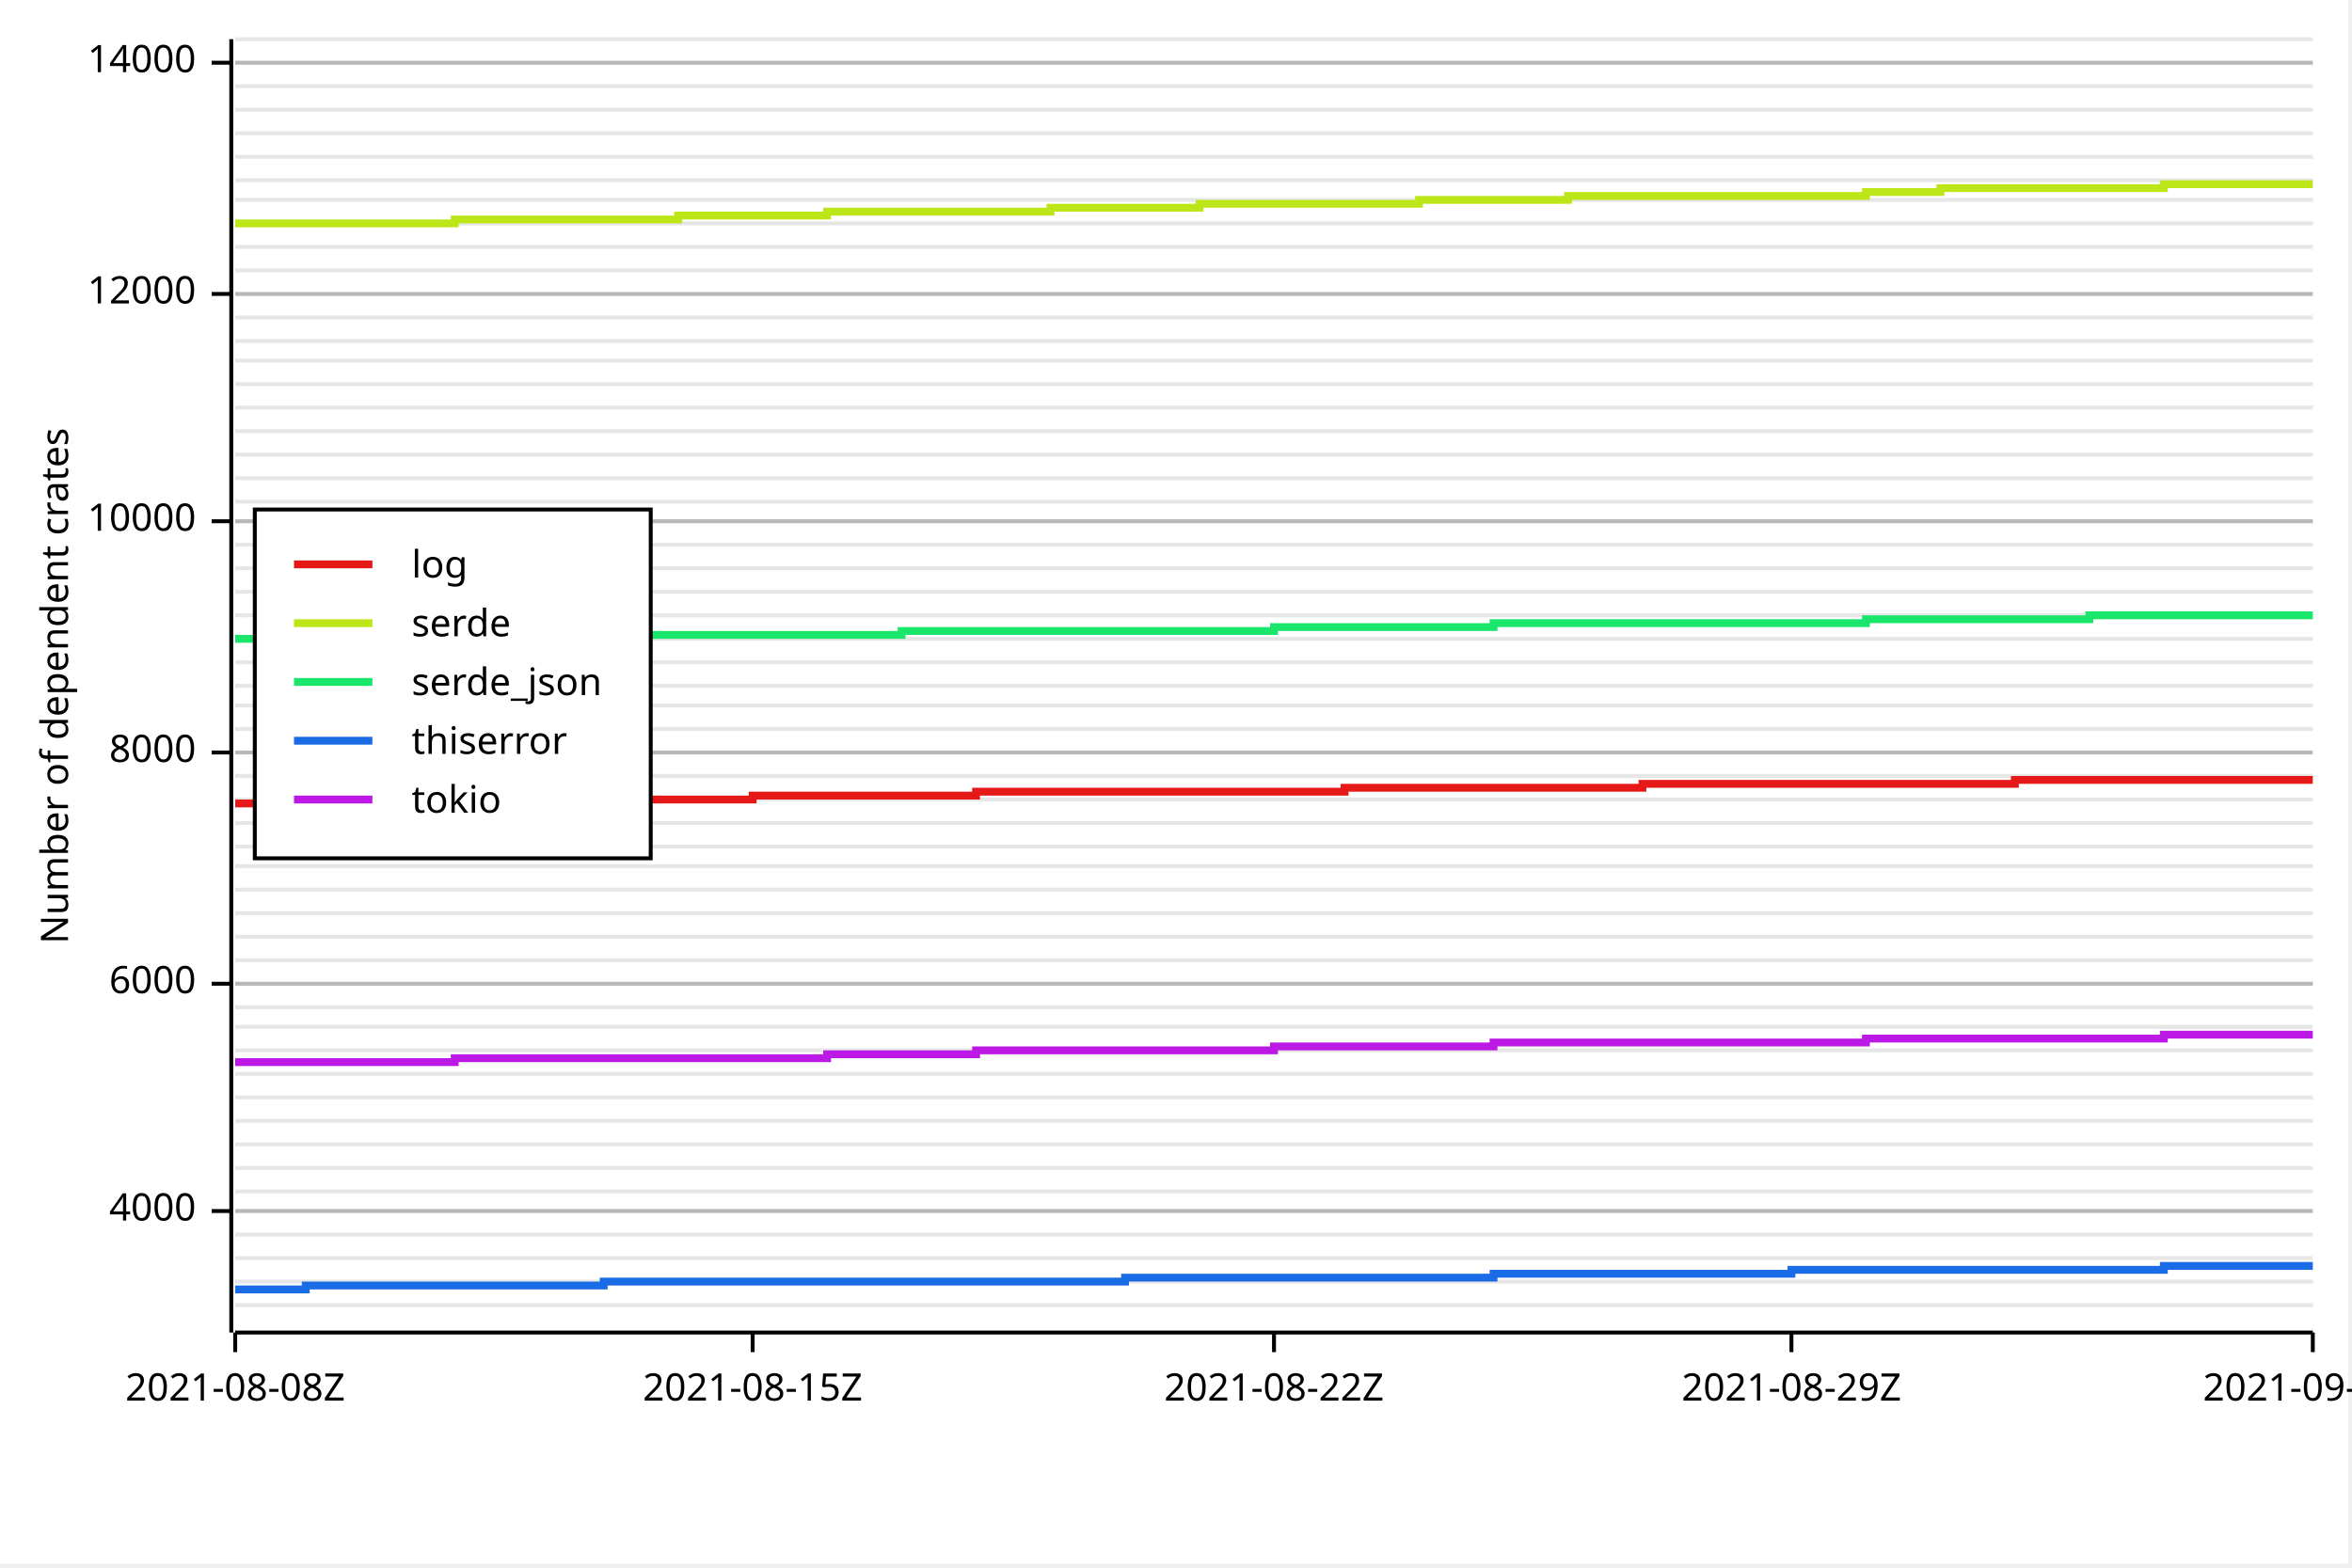
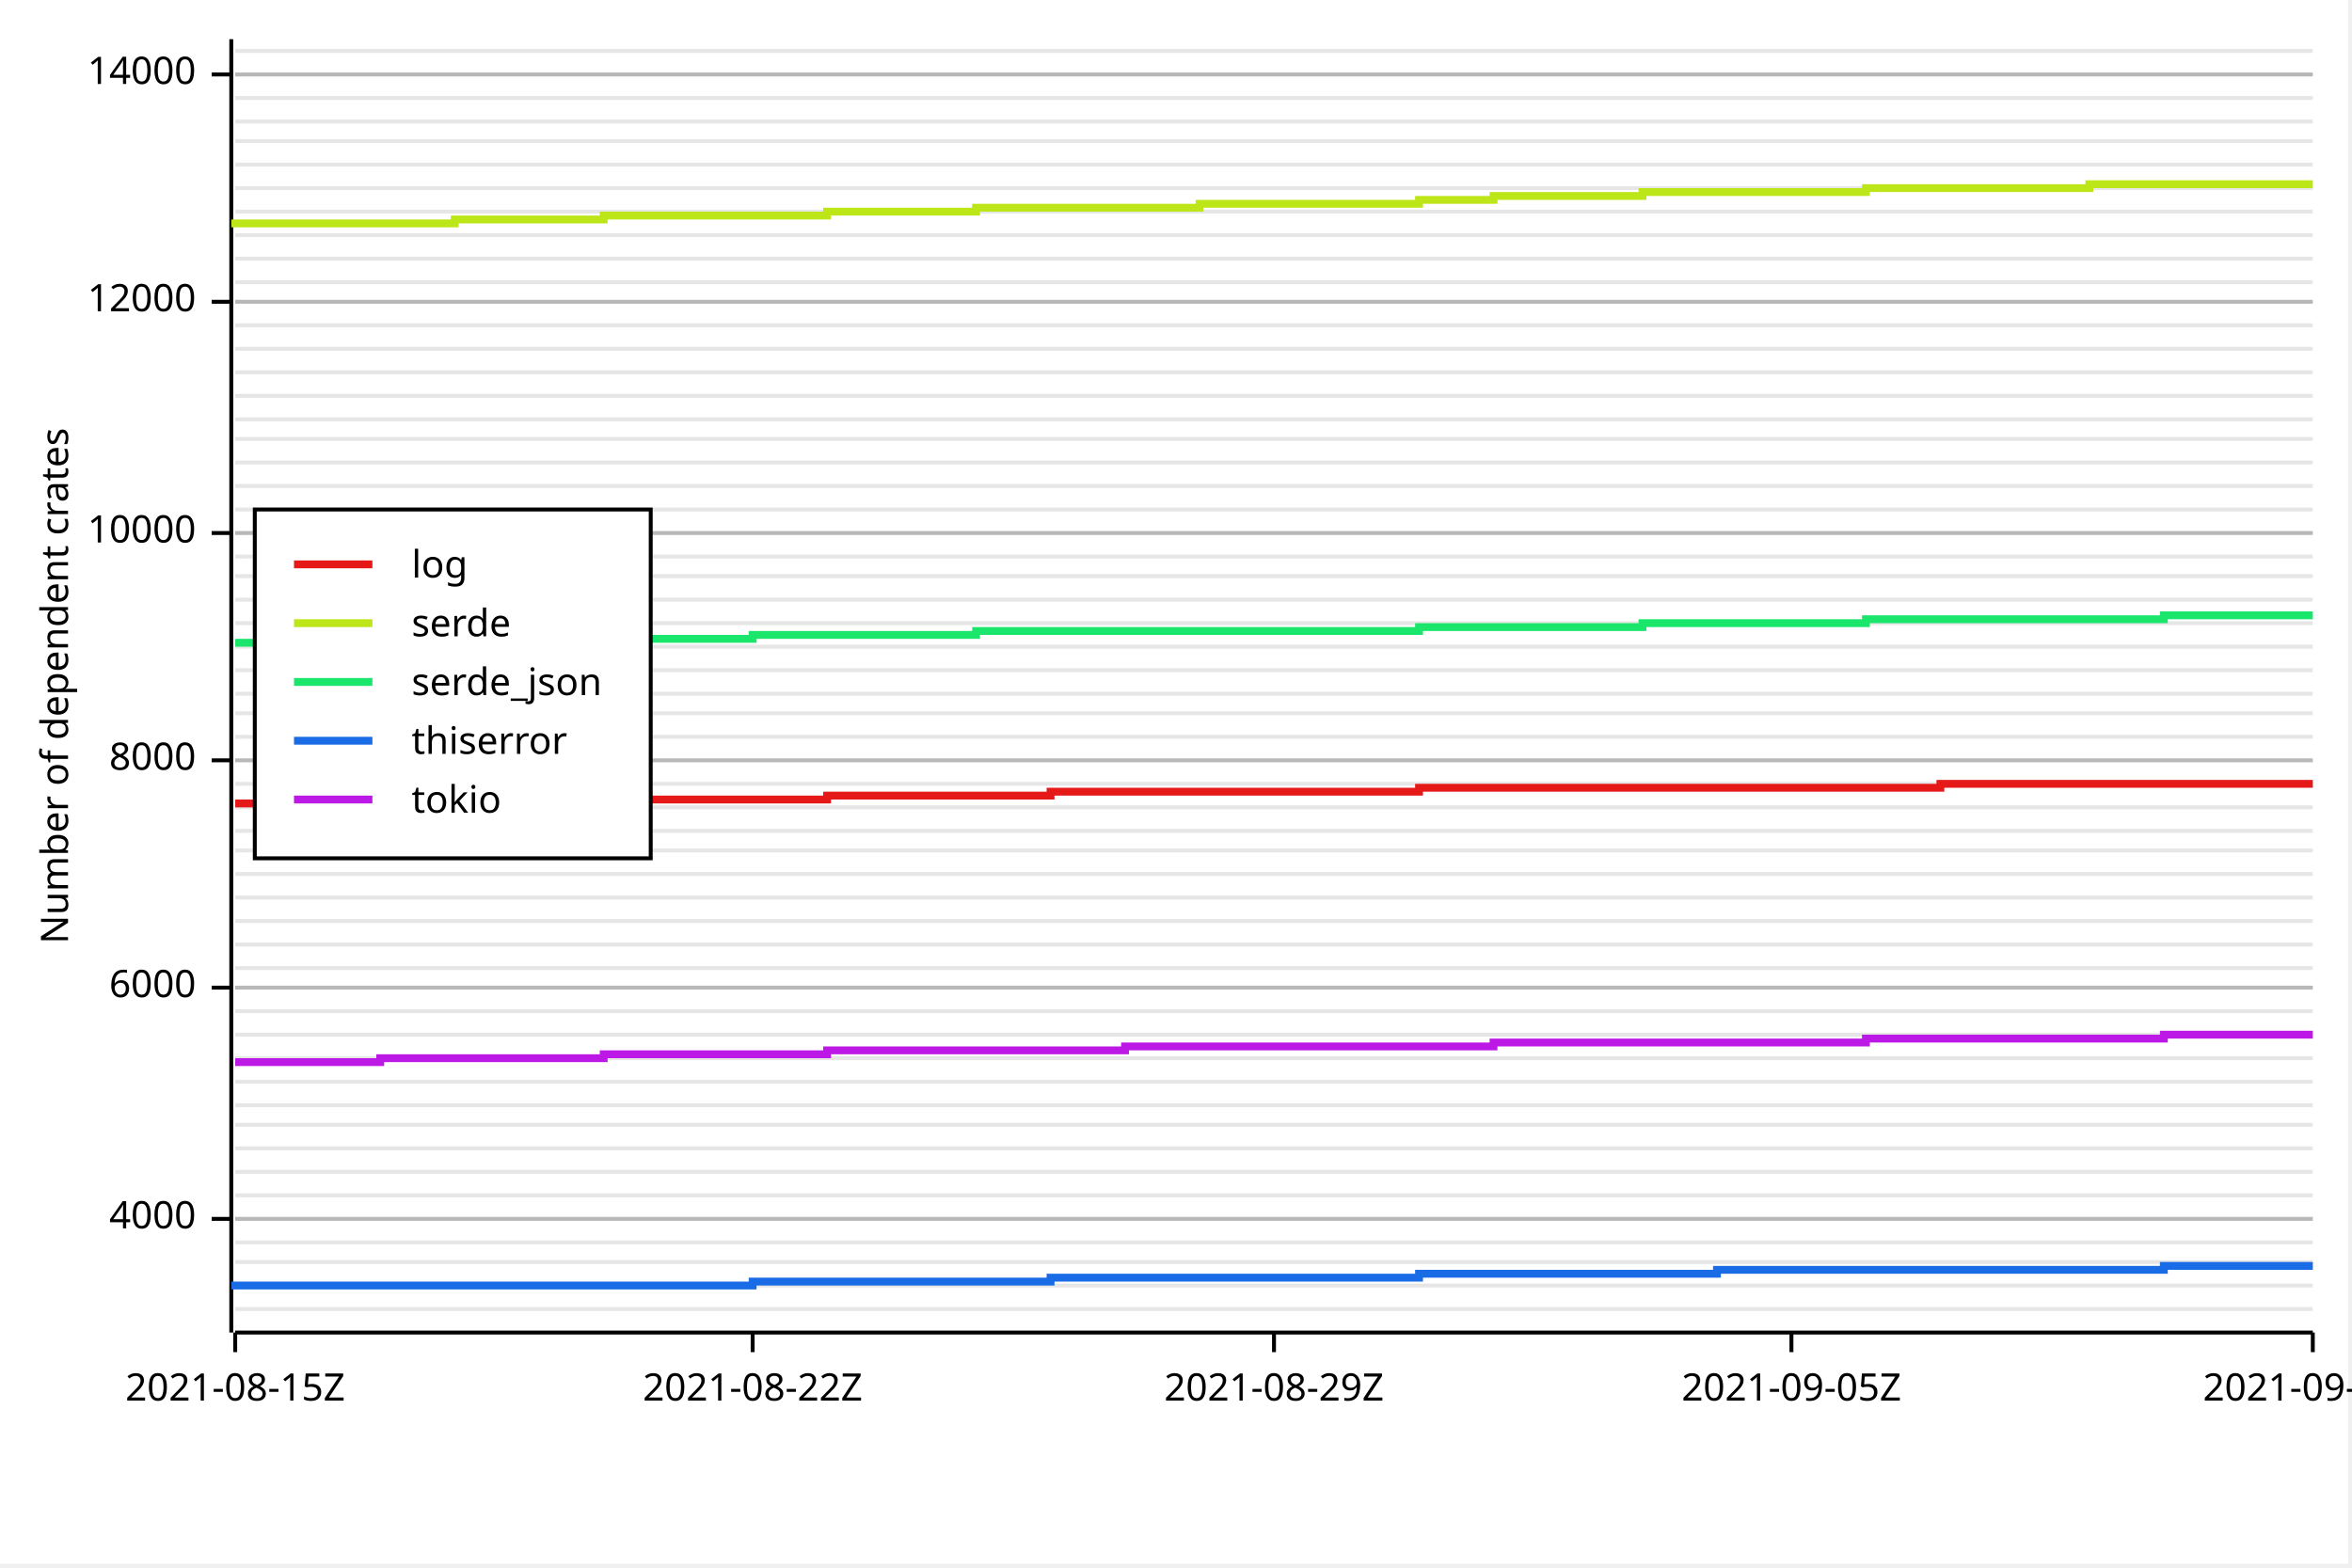
<svg xmlns="http://www.w3.org/2000/svg" width="600" height="400" viewBox="0 0 600 400">
  <rect x="0" y="0" width="599" height="399" opacity="1" fill="#FFFFFF" stroke="none" />
-   <line opacity="0.1" stroke="#000000" stroke-width="1" x1="60" y1="333" x2="590" y2="333" />
-   <line opacity="0.1" stroke="#000000" stroke-width="1" x1="60" y1="327" x2="590" y2="327" />
-   <line opacity="0.1" stroke="#000000" stroke-width="1" x1="60" y1="321" x2="590" y2="321" />
-   <line opacity="0.1" stroke="#000000" stroke-width="1" x1="60" y1="315" x2="590" y2="315" />
-   <line opacity="0.1" stroke="#000000" stroke-width="1" x1="60" y1="309" x2="590" y2="309" />
-   <line opacity="0.1" stroke="#000000" stroke-width="1" x1="60" y1="304" x2="590" y2="304" />
-   <line opacity="0.1" stroke="#000000" stroke-width="1" x1="60" y1="298" x2="590" y2="298" />
-   <line opacity="0.1" stroke="#000000" stroke-width="1" x1="60" y1="292" x2="590" y2="292" />
-   <line opacity="0.1" stroke="#000000" stroke-width="1" x1="60" y1="286" x2="590" y2="286" />
-   <line opacity="0.1" stroke="#000000" stroke-width="1" x1="60" y1="280" x2="590" y2="280" />
-   <line opacity="0.1" stroke="#000000" stroke-width="1" x1="60" y1="274" x2="590" y2="274" />
-   <line opacity="0.1" stroke="#000000" stroke-width="1" x1="60" y1="268" x2="590" y2="268" />
-   <line opacity="0.1" stroke="#000000" stroke-width="1" x1="60" y1="262" x2="590" y2="262" />
-   <line opacity="0.1" stroke="#000000" stroke-width="1" x1="60" y1="257" x2="590" y2="257" />
-   <line opacity="0.1" stroke="#000000" stroke-width="1" x1="60" y1="251" x2="590" y2="251" />
-   <line opacity="0.1" stroke="#000000" stroke-width="1" x1="60" y1="245" x2="590" y2="245" />
-   <line opacity="0.1" stroke="#000000" stroke-width="1" x1="60" y1="239" x2="590" y2="239" />
-   <line opacity="0.1" stroke="#000000" stroke-width="1" x1="60" y1="233" x2="590" y2="233" />
-   <line opacity="0.1" stroke="#000000" stroke-width="1" x1="60" y1="227" x2="590" y2="227" />
-   <line opacity="0.1" stroke="#000000" stroke-width="1" x1="60" y1="221" x2="590" y2="221" />
-   <line opacity="0.1" stroke="#000000" stroke-width="1" x1="60" y1="216" x2="590" y2="216" />
-   <line opacity="0.1" stroke="#000000" stroke-width="1" x1="60" y1="210" x2="590" y2="210" />
-   <line opacity="0.1" stroke="#000000" stroke-width="1" x1="60" y1="204" x2="590" y2="204" />
-   <line opacity="0.1" stroke="#000000" stroke-width="1" x1="60" y1="198" x2="590" y2="198" />
-   <line opacity="0.1" stroke="#000000" stroke-width="1" x1="60" y1="192" x2="590" y2="192" />
-   <line opacity="0.1" stroke="#000000" stroke-width="1" x1="60" y1="186" x2="590" y2="186" />
-   <line opacity="0.1" stroke="#000000" stroke-width="1" x1="60" y1="180" x2="590" y2="180" />
-   <line opacity="0.1" stroke="#000000" stroke-width="1" x1="60" y1="175" x2="590" y2="175" />
-   <line opacity="0.1" stroke="#000000" stroke-width="1" x1="60" y1="169" x2="590" y2="169" />
-   <line opacity="0.1" stroke="#000000" stroke-width="1" x1="60" y1="163" x2="590" y2="163" />
-   <line opacity="0.1" stroke="#000000" stroke-width="1" x1="60" y1="157" x2="590" y2="157" />
-   <line opacity="0.1" stroke="#000000" stroke-width="1" x1="60" y1="151" x2="590" y2="151" />
-   <line opacity="0.1" stroke="#000000" stroke-width="1" x1="60" y1="145" x2="590" y2="145" />
-   <line opacity="0.1" stroke="#000000" stroke-width="1" x1="60" y1="139" x2="590" y2="139" />
-   <line opacity="0.1" stroke="#000000" stroke-width="1" x1="60" y1="133" x2="590" y2="133" />
-   <line opacity="0.1" stroke="#000000" stroke-width="1" x1="60" y1="128" x2="590" y2="128" />
-   <line opacity="0.1" stroke="#000000" stroke-width="1" x1="60" y1="122" x2="590" y2="122" />
-   <line opacity="0.1" stroke="#000000" stroke-width="1" x1="60" y1="116" x2="590" y2="116" />
-   <line opacity="0.1" stroke="#000000" stroke-width="1" x1="60" y1="110" x2="590" y2="110" />
-   <line opacity="0.1" stroke="#000000" stroke-width="1" x1="60" y1="104" x2="590" y2="104" />
-   <line opacity="0.1" stroke="#000000" stroke-width="1" x1="60" y1="98" x2="590" y2="98" />
-   <line opacity="0.1" stroke="#000000" stroke-width="1" x1="60" y1="92" x2="590" y2="92" />
-   <line opacity="0.1" stroke="#000000" stroke-width="1" x1="60" y1="87" x2="590" y2="87" />
-   <line opacity="0.1" stroke="#000000" stroke-width="1" x1="60" y1="81" x2="590" y2="81" />
-   <line opacity="0.1" stroke="#000000" stroke-width="1" x1="60" y1="75" x2="590" y2="75" />
-   <line opacity="0.1" stroke="#000000" stroke-width="1" x1="60" y1="69" x2="590" y2="69" />
-   <line opacity="0.1" stroke="#000000" stroke-width="1" x1="60" y1="63" x2="590" y2="63" />
-   <line opacity="0.1" stroke="#000000" stroke-width="1" x1="60" y1="57" x2="590" y2="57" />
-   <line opacity="0.1" stroke="#000000" stroke-width="1" x1="60" y1="51" x2="590" y2="51" />
-   <line opacity="0.1" stroke="#000000" stroke-width="1" x1="60" y1="46" x2="590" y2="46" />
-   <line opacity="0.1" stroke="#000000" stroke-width="1" x1="60" y1="40" x2="590" y2="40" />
-   <line opacity="0.1" stroke="#000000" stroke-width="1" x1="60" y1="34" x2="590" y2="34" />
-   <line opacity="0.1" stroke="#000000" stroke-width="1" x1="60" y1="28" x2="590" y2="28" />
-   <line opacity="0.1" stroke="#000000" stroke-width="1" x1="60" y1="22" x2="590" y2="22" />
-   <line opacity="0.1" stroke="#000000" stroke-width="1" x1="60" y1="16" x2="590" y2="16" />
-   <line opacity="0.1" stroke="#000000" stroke-width="1" x1="60" y1="10" x2="590" y2="10" />
+   <line opacity="0.1" stroke="#000000" stroke-width="1" x1="60" y1="334" x2="590" y2="334" />
+   <line opacity="0.1" stroke="#000000" stroke-width="1" x1="60" y1="328" x2="590" y2="328" />
+   <line opacity="0.1" stroke="#000000" stroke-width="1" x1="60" y1="322" x2="590" y2="322" />
+   <line opacity="0.1" stroke="#000000" stroke-width="1" x1="60" y1="317" x2="590" y2="317" />
+   <line opacity="0.1" stroke="#000000" stroke-width="1" x1="60" y1="311" x2="590" y2="311" />
+   <line opacity="0.1" stroke="#000000" stroke-width="1" x1="60" y1="305" x2="590" y2="305" />
+   <line opacity="0.1" stroke="#000000" stroke-width="1" x1="60" y1="299" x2="590" y2="299" />
+   <line opacity="0.1" stroke="#000000" stroke-width="1" x1="60" y1="293" x2="590" y2="293" />
+   <line opacity="0.1" stroke="#000000" stroke-width="1" x1="60" y1="287" x2="590" y2="287" />
+   <line opacity="0.1" stroke="#000000" stroke-width="1" x1="60" y1="282" x2="590" y2="282" />
+   <line opacity="0.1" stroke="#000000" stroke-width="1" x1="60" y1="276" x2="590" y2="276" />
+   <line opacity="0.1" stroke="#000000" stroke-width="1" x1="60" y1="270" x2="590" y2="270" />
+   <line opacity="0.1" stroke="#000000" stroke-width="1" x1="60" y1="264" x2="590" y2="264" />
+   <line opacity="0.1" stroke="#000000" stroke-width="1" x1="60" y1="258" x2="590" y2="258" />
+   <line opacity="0.1" stroke="#000000" stroke-width="1" x1="60" y1="252" x2="590" y2="252" />
+   <line opacity="0.1" stroke="#000000" stroke-width="1" x1="60" y1="247" x2="590" y2="247" />
+   <line opacity="0.1" stroke="#000000" stroke-width="1" x1="60" y1="241" x2="590" y2="241" />
+   <line opacity="0.1" stroke="#000000" stroke-width="1" x1="60" y1="235" x2="590" y2="235" />
+   <line opacity="0.1" stroke="#000000" stroke-width="1" x1="60" y1="229" x2="590" y2="229" />
+   <line opacity="0.1" stroke="#000000" stroke-width="1" x1="60" y1="223" x2="590" y2="223" />
+   <line opacity="0.1" stroke="#000000" stroke-width="1" x1="60" y1="217" x2="590" y2="217" />
+   <line opacity="0.1" stroke="#000000" stroke-width="1" x1="60" y1="212" x2="590" y2="212" />
+   <line opacity="0.1" stroke="#000000" stroke-width="1" x1="60" y1="206" x2="590" y2="206" />
+   <line opacity="0.1" stroke="#000000" stroke-width="1" x1="60" y1="200" x2="590" y2="200" />
+   <line opacity="0.1" stroke="#000000" stroke-width="1" x1="60" y1="194" x2="590" y2="194" />
+   <line opacity="0.1" stroke="#000000" stroke-width="1" x1="60" y1="188" x2="590" y2="188" />
+   <line opacity="0.1" stroke="#000000" stroke-width="1" x1="60" y1="182" x2="590" y2="182" />
+   <line opacity="0.1" stroke="#000000" stroke-width="1" x1="60" y1="177" x2="590" y2="177" />
+   <line opacity="0.1" stroke="#000000" stroke-width="1" x1="60" y1="171" x2="590" y2="171" />
+   <line opacity="0.1" stroke="#000000" stroke-width="1" x1="60" y1="165" x2="590" y2="165" />
+   <line opacity="0.1" stroke="#000000" stroke-width="1" x1="60" y1="159" x2="590" y2="159" />
+   <line opacity="0.1" stroke="#000000" stroke-width="1" x1="60" y1="153" x2="590" y2="153" />
+   <line opacity="0.1" stroke="#000000" stroke-width="1" x1="60" y1="147" x2="590" y2="147" />
+   <line opacity="0.1" stroke="#000000" stroke-width="1" x1="60" y1="142" x2="590" y2="142" />
+   <line opacity="0.1" stroke="#000000" stroke-width="1" x1="60" y1="136" x2="590" y2="136" />
+   <line opacity="0.1" stroke="#000000" stroke-width="1" x1="60" y1="130" x2="590" y2="130" />
+   <line opacity="0.1" stroke="#000000" stroke-width="1" x1="60" y1="124" x2="590" y2="124" />
+   <line opacity="0.1" stroke="#000000" stroke-width="1" x1="60" y1="118" x2="590" y2="118" />
+   <line opacity="0.1" stroke="#000000" stroke-width="1" x1="60" y1="112" x2="590" y2="112" />
+   <line opacity="0.1" stroke="#000000" stroke-width="1" x1="60" y1="107" x2="590" y2="107" />
+   <line opacity="0.1" stroke="#000000" stroke-width="1" x1="60" y1="101" x2="590" y2="101" />
+   <line opacity="0.1" stroke="#000000" stroke-width="1" x1="60" y1="95" x2="590" y2="95" />
+   <line opacity="0.1" stroke="#000000" stroke-width="1" x1="60" y1="89" x2="590" y2="89" />
+   <line opacity="0.1" stroke="#000000" stroke-width="1" x1="60" y1="83" x2="590" y2="83" />
+   <line opacity="0.1" stroke="#000000" stroke-width="1" x1="60" y1="77" x2="590" y2="77" />
+   <line opacity="0.1" stroke="#000000" stroke-width="1" x1="60" y1="72" x2="590" y2="72" />
+   <line opacity="0.1" stroke="#000000" stroke-width="1" x1="60" y1="66" x2="590" y2="66" />
+   <line opacity="0.1" stroke="#000000" stroke-width="1" x1="60" y1="60" x2="590" y2="60" />
+   <line opacity="0.1" stroke="#000000" stroke-width="1" x1="60" y1="54" x2="590" y2="54" />
+   <line opacity="0.1" stroke="#000000" stroke-width="1" x1="60" y1="48" x2="590" y2="48" />
+   <line opacity="0.1" stroke="#000000" stroke-width="1" x1="60" y1="42" x2="590" y2="42" />
+   <line opacity="0.1" stroke="#000000" stroke-width="1" x1="60" y1="36" x2="590" y2="36" />
+   <line opacity="0.1" stroke="#000000" stroke-width="1" x1="60" y1="31" x2="590" y2="31" />
+   <line opacity="0.1" stroke="#000000" stroke-width="1" x1="60" y1="25" x2="590" y2="25" />
+   <line opacity="0.1" stroke="#000000" stroke-width="1" x1="60" y1="19" x2="590" y2="19" />
+   <line opacity="0.1" stroke="#000000" stroke-width="1" x1="60" y1="13" x2="590" y2="13" />
  <text x="10" y="175" dy="0.76em" text-anchor="middle" font-family="sans-serif" font-size="9.677" opacity="1" fill="#000000" transform="rotate(270, 10, 175)">
Number of dependent crates
</text>
-   <line opacity="0.2" stroke="#000000" stroke-width="1" x1="60" y1="309" x2="590" y2="309" />
-   <line opacity="0.2" stroke="#000000" stroke-width="1" x1="60" y1="251" x2="590" y2="251" />
-   <line opacity="0.2" stroke="#000000" stroke-width="1" x1="60" y1="192" x2="590" y2="192" />
-   <line opacity="0.2" stroke="#000000" stroke-width="1" x1="60" y1="133" x2="590" y2="133" />
-   <line opacity="0.2" stroke="#000000" stroke-width="1" x1="60" y1="75" x2="590" y2="75" />
-   <line opacity="0.2" stroke="#000000" stroke-width="1" x1="60" y1="16" x2="590" y2="16" />
+   <line opacity="0.2" stroke="#000000" stroke-width="1" x1="60" y1="311" x2="590" y2="311" />
+   <line opacity="0.2" stroke="#000000" stroke-width="1" x1="60" y1="252" x2="590" y2="252" />
+   <line opacity="0.2" stroke="#000000" stroke-width="1" x1="60" y1="194" x2="590" y2="194" />
+   <line opacity="0.2" stroke="#000000" stroke-width="1" x1="60" y1="136" x2="590" y2="136" />
+   <line opacity="0.2" stroke="#000000" stroke-width="1" x1="60" y1="77" x2="590" y2="77" />
+   <line opacity="0.2" stroke="#000000" stroke-width="1" x1="60" y1="19" x2="590" y2="19" />
  <polyline fill="none" opacity="1" stroke="#000000" stroke-width="1" points="59,10 59,340 " />
-   <text x="50" y="309" dy="0.5ex" text-anchor="end" font-family="sans-serif" font-size="9.677" opacity="1" fill="#000000">
+   <text x="50" y="311" dy="0.5ex" text-anchor="end" font-family="sans-serif" font-size="9.677" opacity="1" fill="#000000">
4000
</text>
-   <polyline fill="none" opacity="1" stroke="#000000" stroke-width="1" points="54,309 59,309 " />
-   <text x="50" y="251" dy="0.5ex" text-anchor="end" font-family="sans-serif" font-size="9.677" opacity="1" fill="#000000">
+   <polyline fill="none" opacity="1" stroke="#000000" stroke-width="1" points="54,311 59,311 " />
+   <text x="50" y="252" dy="0.5ex" text-anchor="end" font-family="sans-serif" font-size="9.677" opacity="1" fill="#000000">
6000
</text>
-   <polyline fill="none" opacity="1" stroke="#000000" stroke-width="1" points="54,251 59,251 " />
-   <text x="50" y="192" dy="0.5ex" text-anchor="end" font-family="sans-serif" font-size="9.677" opacity="1" fill="#000000">
+   <polyline fill="none" opacity="1" stroke="#000000" stroke-width="1" points="54,252 59,252 " />
+   <text x="50" y="194" dy="0.5ex" text-anchor="end" font-family="sans-serif" font-size="9.677" opacity="1" fill="#000000">
8000
</text>
-   <polyline fill="none" opacity="1" stroke="#000000" stroke-width="1" points="54,192 59,192 " />
-   <text x="50" y="133" dy="0.5ex" text-anchor="end" font-family="sans-serif" font-size="9.677" opacity="1" fill="#000000">
+   <polyline fill="none" opacity="1" stroke="#000000" stroke-width="1" points="54,194 59,194 " />
+   <text x="50" y="136" dy="0.5ex" text-anchor="end" font-family="sans-serif" font-size="9.677" opacity="1" fill="#000000">
10000
</text>
-   <polyline fill="none" opacity="1" stroke="#000000" stroke-width="1" points="54,133 59,133 " />
-   <text x="50" y="75" dy="0.5ex" text-anchor="end" font-family="sans-serif" font-size="9.677" opacity="1" fill="#000000">
+   <polyline fill="none" opacity="1" stroke="#000000" stroke-width="1" points="54,136 59,136 " />
+   <text x="50" y="77" dy="0.5ex" text-anchor="end" font-family="sans-serif" font-size="9.677" opacity="1" fill="#000000">
12000
</text>
-   <polyline fill="none" opacity="1" stroke="#000000" stroke-width="1" points="54,75 59,75 " />
-   <text x="50" y="16" dy="0.5ex" text-anchor="end" font-family="sans-serif" font-size="9.677" opacity="1" fill="#000000">
+   <polyline fill="none" opacity="1" stroke="#000000" stroke-width="1" points="54,77 59,77 " />
+   <text x="50" y="19" dy="0.5ex" text-anchor="end" font-family="sans-serif" font-size="9.677" opacity="1" fill="#000000">
14000
</text>
-   <polyline fill="none" opacity="1" stroke="#000000" stroke-width="1" points="54,16 59,16 " />
+   <polyline fill="none" opacity="1" stroke="#000000" stroke-width="1" points="54,19 59,19 " />
  <polyline fill="none" opacity="1" stroke="#000000" stroke-width="1" points="60,340 590,340 " />
  <text x="60" y="350" dy="0.76em" text-anchor="middle" font-family="sans-serif" font-size="9.677" opacity="1" fill="#000000">
- 2021-08-08Z
+ 2021-08-15Z
</text>
  <polyline fill="none" opacity="1" stroke="#000000" stroke-width="1" points="60,340 60,345 " />
  <text x="192" y="350" dy="0.76em" text-anchor="middle" font-family="sans-serif" font-size="9.677" opacity="1" fill="#000000">
- 2021-08-15Z
+ 2021-08-22Z
</text>
  <polyline fill="none" opacity="1" stroke="#000000" stroke-width="1" points="192,340 192,345 " />
  <text x="325" y="350" dy="0.76em" text-anchor="middle" font-family="sans-serif" font-size="9.677" opacity="1" fill="#000000">
- 2021-08-22Z
+ 2021-08-29Z
</text>
  <polyline fill="none" opacity="1" stroke="#000000" stroke-width="1" points="325,340 325,345 " />
  <text x="457" y="350" dy="0.76em" text-anchor="middle" font-family="sans-serif" font-size="9.677" opacity="1" fill="#000000">
- 2021-08-29Z
+ 2021-09-05Z
</text>
  <polyline fill="none" opacity="1" stroke="#000000" stroke-width="1" points="457,340 457,345 " />
  <text x="590" y="350" dy="0.76em" text-anchor="middle" font-family="sans-serif" font-size="9.677" opacity="1" fill="#000000">
- 2021-09-05Z
+ 2021-09-12Z
</text>
  <polyline fill="none" opacity="1" stroke="#000000" stroke-width="1" points="590,340 590,345 " />
-   <polyline fill="none" opacity="1" stroke="#E61919" stroke-width="2" points="60,205 60,205 78,205 78,205 97,205 97,204 116,204 116,204 135,204 135,204 154,204 154,204 173,204 173,204 192,204 192,203 211,203 211,203 230,203 230,203 249,203 249,202 268,202 268,202 287,202 287,202 306,202 306,202 325,202 325,202 343,202 343,201 362,201 362,201 381,201 381,201 400,201 400,201 419,201 419,200 438,200 438,200 457,200 457,200 476,200 476,200 495,200 495,200 514,200 514,199 533,199 533,199 552,199 552,199 571,199 571,199 590,199 " />
-   <polyline fill="none" opacity="1" stroke="#BDE619" stroke-width="2" points="60,57 60,57 78,57 78,57 97,57 97,57 116,57 116,56 135,56 135,56 154,56 154,56 173,56 173,55 192,55 192,55 211,55 211,54 230,54 230,54 249,54 249,54 268,54 268,53 287,53 287,53 306,53 306,52 325,52 325,52 343,52 343,52 362,52 362,51 381,51 381,51 400,51 400,50 419,50 419,50 438,50 438,50 457,50 457,50 476,50 476,49 495,49 495,48 514,48 514,48 533,48 533,48 552,48 552,47 571,47 571,47 590,47 " />
-   <polyline fill="none" opacity="1" stroke="#19E66B" stroke-width="2" points="60,163 60,163 78,163 78,163 97,163 97,163 116,163 116,163 135,163 135,162 154,162 154,162 173,162 173,162 192,162 192,162 211,162 211,162 230,162 230,161 249,161 249,161 268,161 268,161 287,161 287,161 306,161 306,161 325,161 325,160 343,160 343,160 362,160 362,160 381,160 381,159 400,159 400,159 419,159 419,159 438,159 438,159 457,159 457,159 476,159 476,158 495,158 495,158 514,158 514,158 533,158 533,157 552,157 552,157 571,157 571,157 590,157 " />
-   <polyline fill="none" opacity="1" stroke="#196BE6" stroke-width="2" points="60,329 60,329 78,329 78,328 97,328 97,328 116,328 116,328 135,328 135,328 154,328 154,327 173,327 173,327 192,327 192,327 211,327 211,327 230,327 230,327 249,327 249,327 268,327 268,327 287,327 287,326 306,326 306,326 325,326 325,326 343,326 343,326 362,326 362,326 381,326 381,325 400,325 400,325 419,325 419,325 438,325 438,325 457,325 457,324 476,324 476,324 495,324 495,324 514,324 514,324 533,324 533,324 552,324 552,323 571,323 571,323 590,323 " />
-   <polyline fill="none" opacity="1" stroke="#BD19E6" stroke-width="2" points="60,271 60,271 78,271 78,271 97,271 97,271 116,271 116,270 135,270 135,270 154,270 154,270 173,270 173,270 192,270 192,270 211,270 211,269 230,269 230,269 249,269 249,268 268,268 268,268 287,268 287,268 306,268 306,268 325,268 325,267 343,267 343,267 362,267 362,267 381,267 381,266 400,266 400,266 419,266 419,266 438,266 438,266 457,266 457,266 476,266 476,265 495,265 495,265 514,265 514,265 533,265 533,265 552,265 552,264 571,264 571,264 590,264 " />
+   <polyline fill="none" opacity="1" stroke="#E61919" stroke-width="2" points="60,205 60,205 78,205 78,205 97,205 97,205 116,205 116,204 135,204 135,204 154,204 154,204 173,204 173,204 192,204 192,204 211,204 211,203 230,203 230,203 249,203 249,203 268,203 268,202 287,202 287,202 306,202 306,202 325,202 325,202 343,202 343,202 362,202 362,201 381,201 381,201 400,201 400,201 419,201 419,201 438,201 438,201 457,201 457,201 476,201 476,201 495,201 495,200 514,200 514,200 533,200 533,200 552,200 552,200 571,200 571,200 590,200 " />
+   <polyline fill="none" opacity="1" stroke="#BDE619" stroke-width="2" points="60,58 60,57 78,57 78,57 97,57 97,57 116,57 116,56 135,56 135,56 154,56 154,55 173,55 173,55 192,55 192,55 211,55 211,54 230,54 230,54 249,54 249,53 268,53 268,53 287,53 287,53 306,53 306,52 325,52 325,52 343,52 343,52 362,52 362,51 381,51 381,50 400,50 400,50 419,50 419,49 438,49 438,49 457,49 457,49 476,49 476,48 495,48 495,48 514,48 514,48 533,48 533,47 552,47 552,47 571,47 571,47 590,47 " />
+   <polyline fill="none" opacity="1" stroke="#19E66B" stroke-width="2" points="60,164 60,164 78,164 78,164 97,164 97,163 116,163 116,163 135,163 135,163 154,163 154,163 173,163 173,163 192,163 192,162 211,162 211,162 230,162 230,162 249,162 249,161 268,161 268,161 287,161 287,161 306,161 306,161 325,161 325,161 343,161 343,161 362,161 362,160 381,160 381,160 400,160 400,160 419,160 419,159 438,159 438,159 457,159 457,159 476,159 476,158 495,158 495,158 514,158 514,158 533,158 533,158 552,158 552,157 571,157 571,157 590,157 " />
+   <polyline fill="none" opacity="1" stroke="#196BE6" stroke-width="2" points="60,329 60,328 78,328 78,328 97,328 97,328 116,328 116,328 135,328 135,328 154,328 154,328 173,328 173,328 192,328 192,327 211,327 211,327 230,327 230,327 249,327 249,327 268,327 268,326 287,326 287,326 306,326 306,326 325,326 325,326 343,326 343,326 362,326 362,325 381,325 381,325 400,325 400,325 419,325 419,325 438,325 438,324 457,324 457,324 476,324 476,324 495,324 495,324 514,324 514,324 533,324 533,324 552,324 552,323 571,323 571,323 590,323 " />
+   <polyline fill="none" opacity="1" stroke="#BD19E6" stroke-width="2" points="60,271 60,271 78,271 78,271 97,271 97,270 116,270 116,270 135,270 135,270 154,270 154,269 173,269 173,269 192,269 192,269 211,269 211,268 230,268 230,268 249,268 249,268 268,268 268,268 287,268 287,267 306,267 306,267 325,267 325,267 343,267 343,267 362,267 362,267 381,267 381,266 400,266 400,266 419,266 419,266 438,266 438,266 457,266 457,266 476,266 476,265 495,265 495,265 514,265 514,265 533,265 533,265 552,265 552,264 571,264 571,264 590,264 " />
  <rect x="65" y="130" width="101" height="89" opacity="1" fill="#FFFFFF" stroke="none" />
  <rect x="65" y="130" width="101" height="89" opacity="1" fill="none" stroke="#000000" />
  <text x="105" y="140" dy="0.76em" text-anchor="start" font-family="sans-serif" font-size="9.677" opacity="1" fill="#000000">
log
</text>
  <text x="105" y="155" dy="0.76em" text-anchor="start" font-family="sans-serif" font-size="9.677" opacity="1" fill="#000000">
serde
</text>
  <text x="105" y="170" dy="0.76em" text-anchor="start" font-family="sans-serif" font-size="9.677" opacity="1" fill="#000000">
serde_json
</text>
  <text x="105" y="185" dy="0.76em" text-anchor="start" font-family="sans-serif" font-size="9.677" opacity="1" fill="#000000">
thiserror
</text>
  <text x="105" y="200" dy="0.76em" text-anchor="start" font-family="sans-serif" font-size="9.677" opacity="1" fill="#000000">
tokio
</text>
  <polyline fill="none" opacity="1" stroke="#E61919" stroke-width="2" points="75,144 95,144 " />
  <polyline fill="none" opacity="1" stroke="#BDE619" stroke-width="2" points="75,159 95,159 " />
  <polyline fill="none" opacity="1" stroke="#19E66B" stroke-width="2" points="75,174 95,174 " />
  <polyline fill="none" opacity="1" stroke="#196BE6" stroke-width="2" points="75,189 95,189 " />
  <polyline fill="none" opacity="1" stroke="#BD19E6" stroke-width="2" points="75,204 95,204 " />
</svg>
